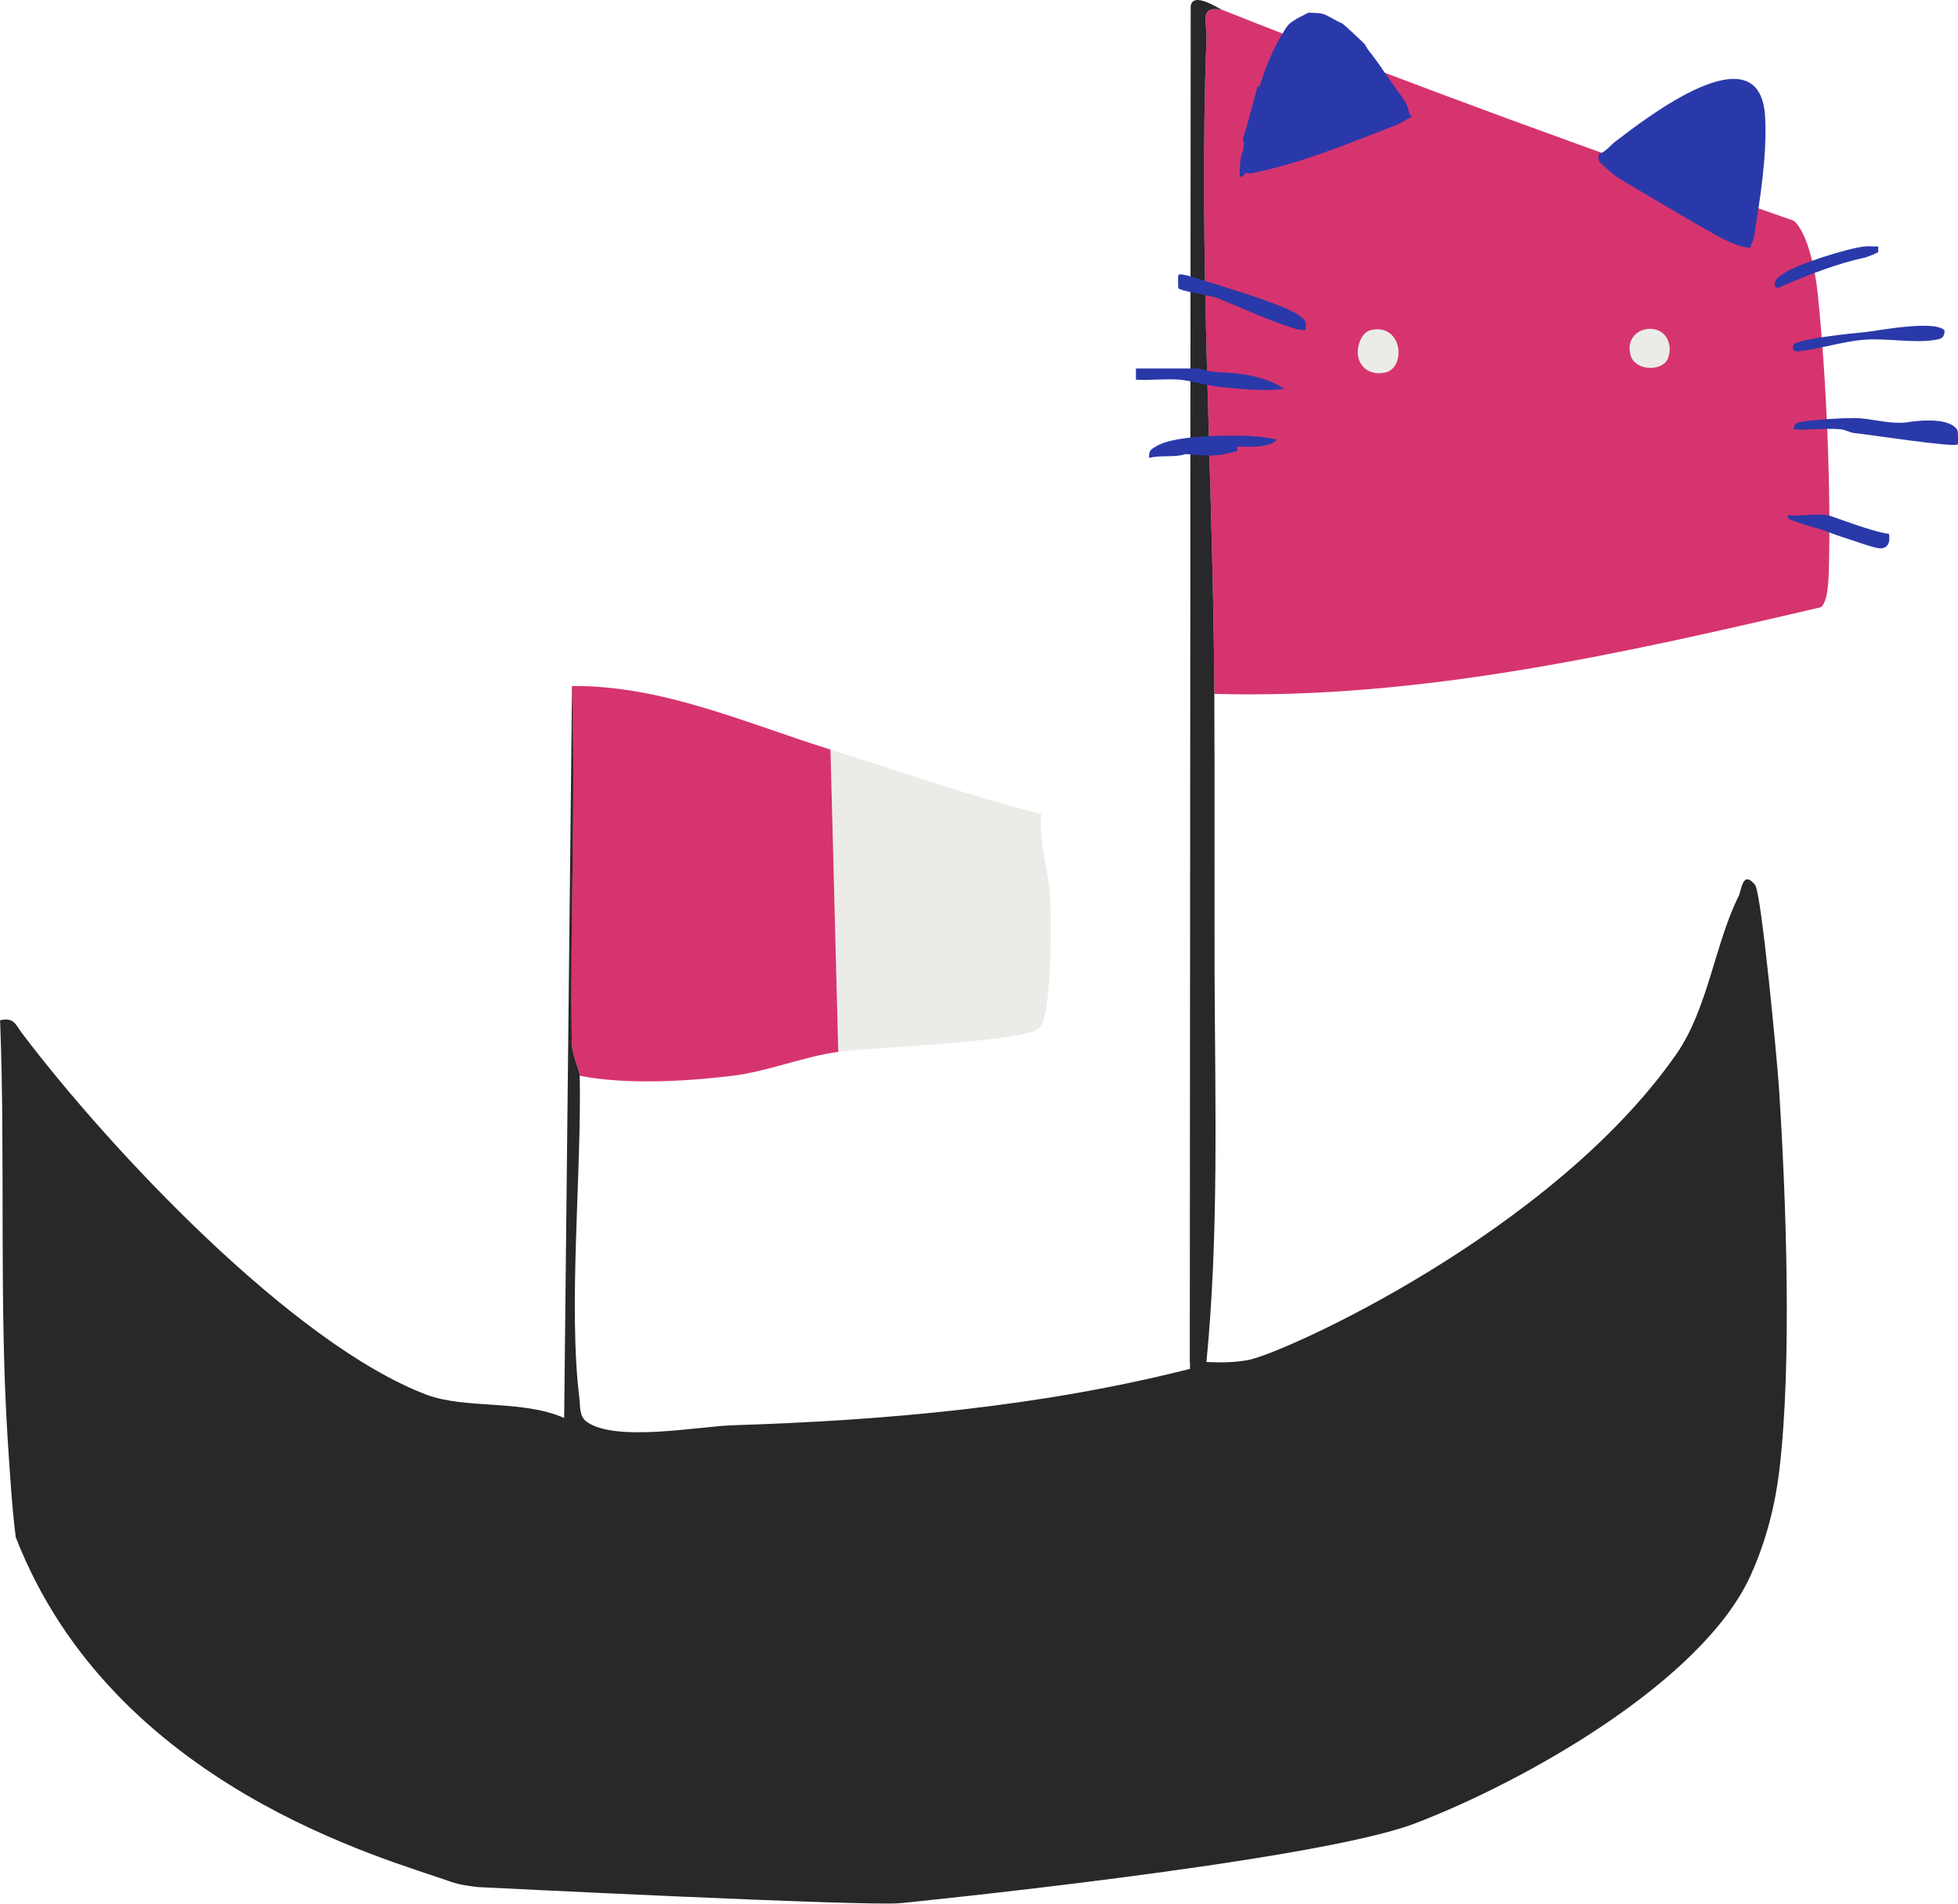
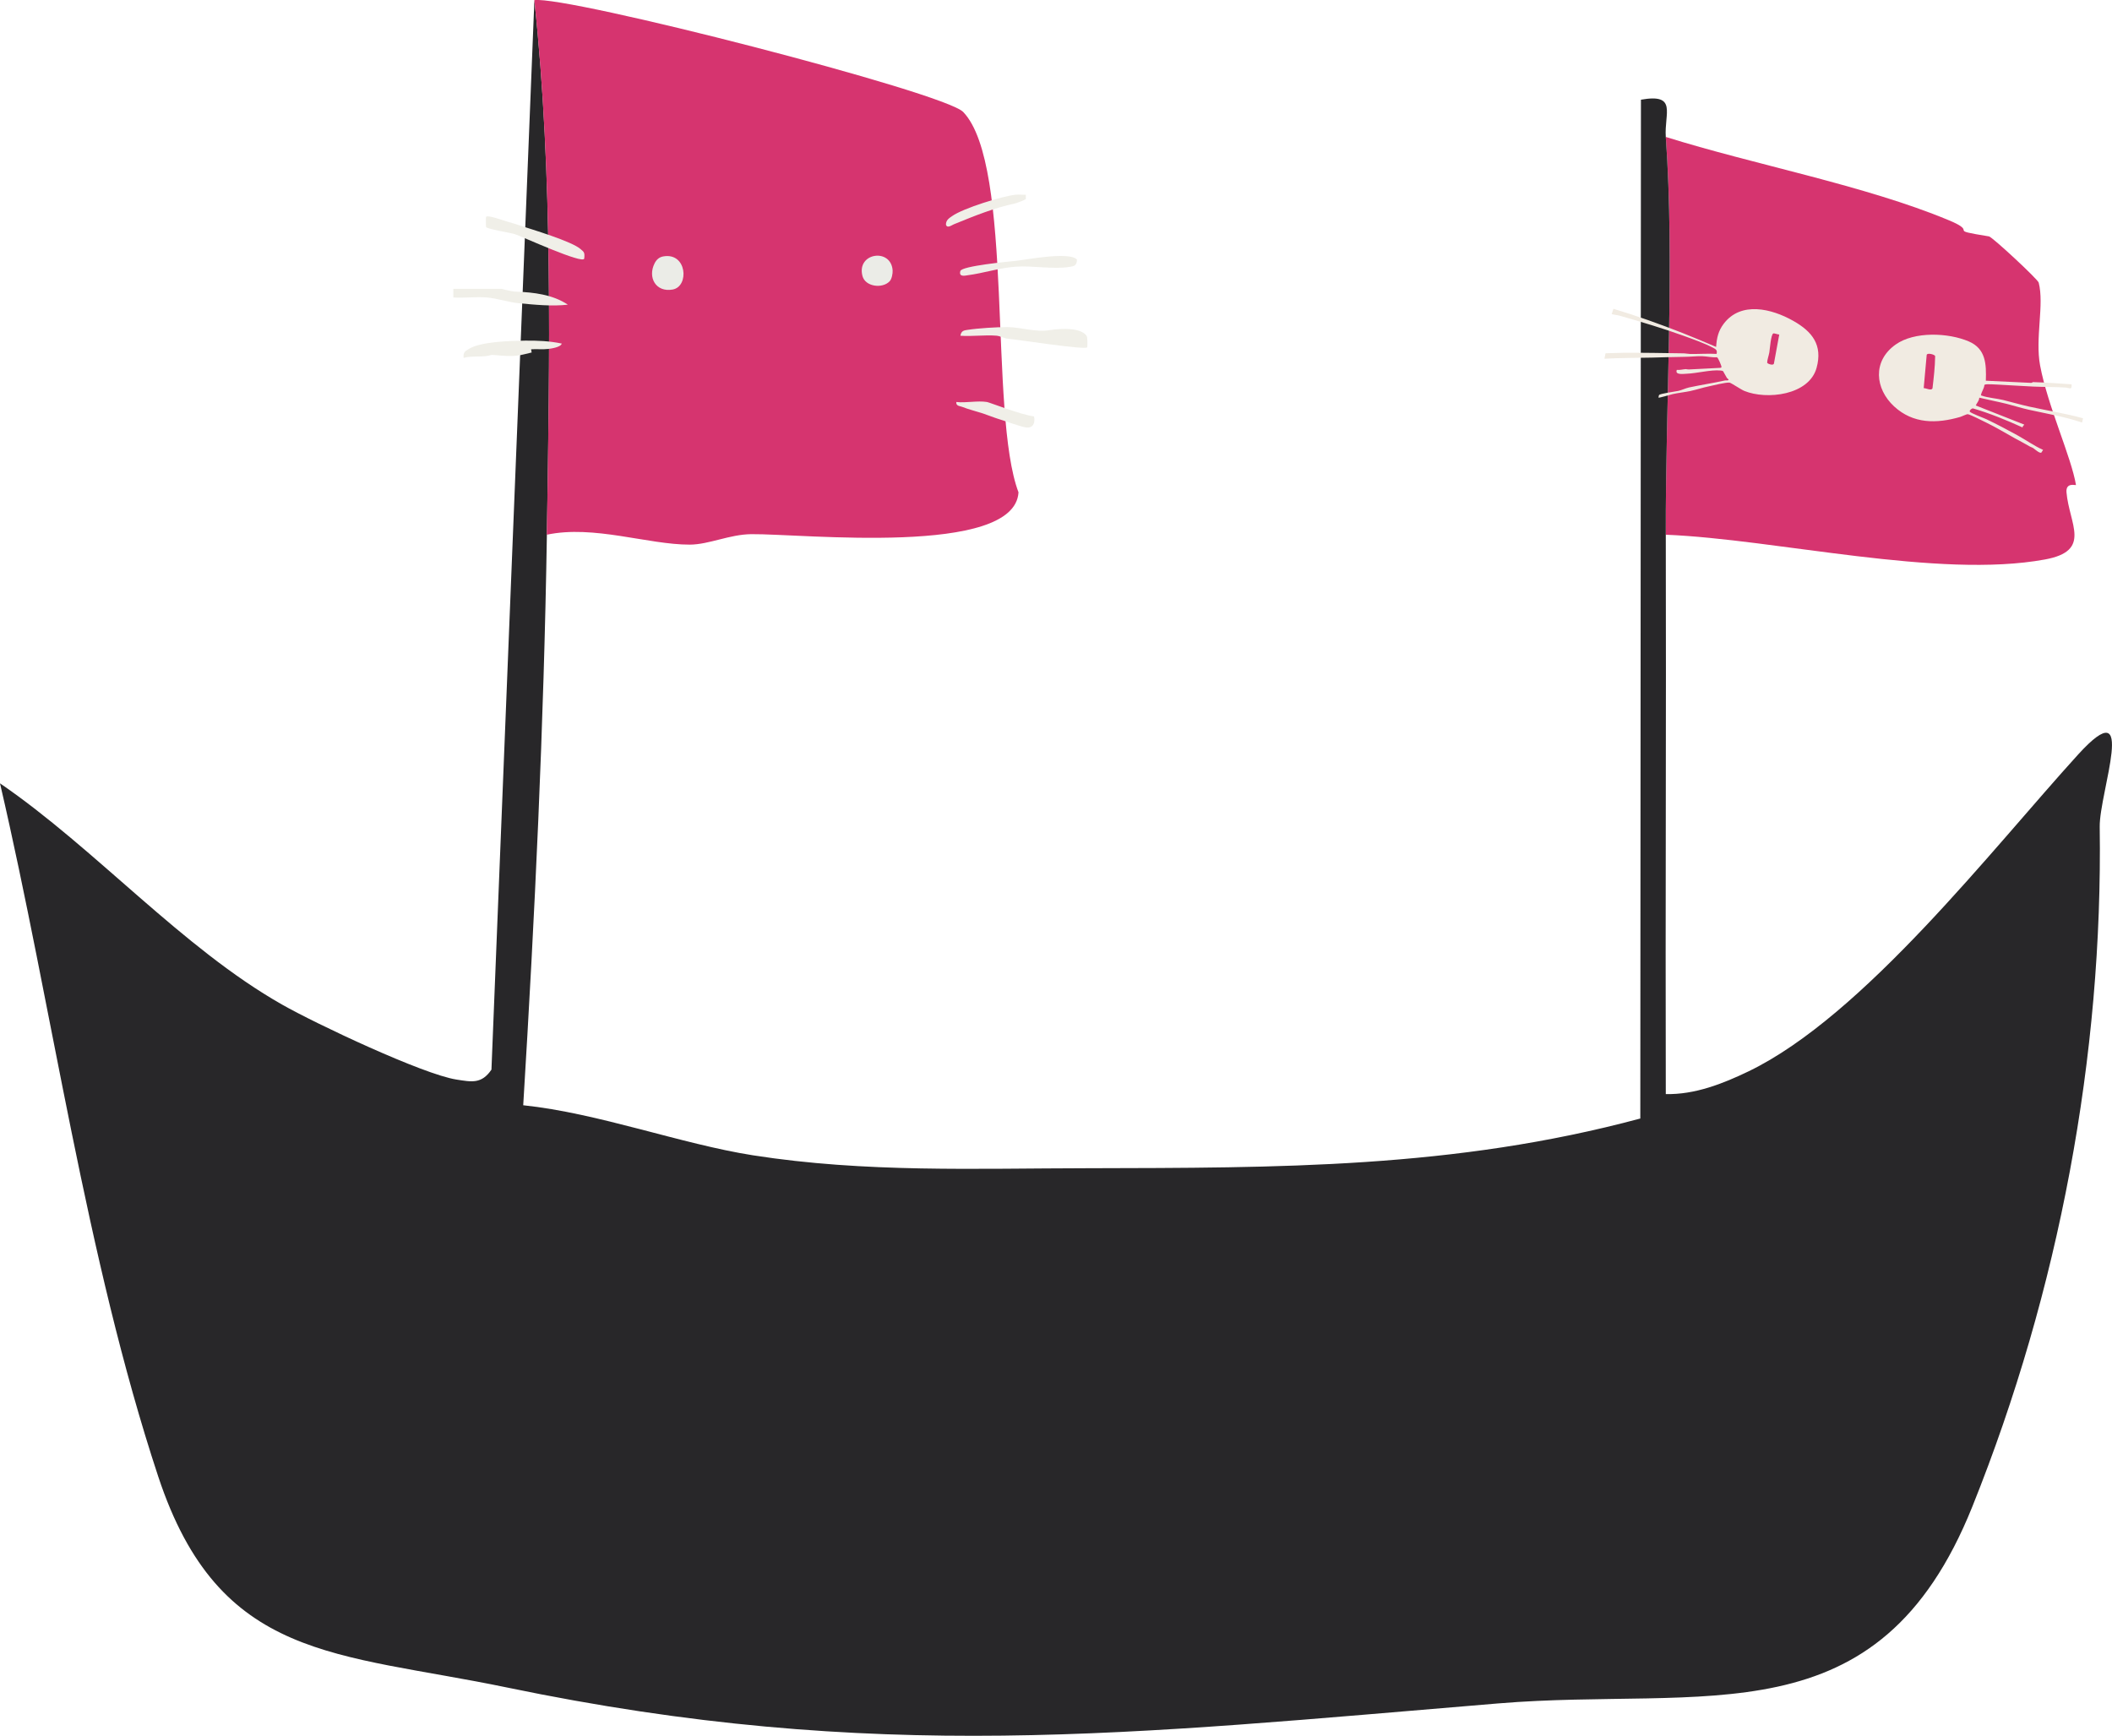
- <svg xmlns="http://www.w3.org/2000/svg" id="Calque_2" data-name="Calque 2" viewBox="0 0 216.29 210.26">
+ <svg xmlns="http://www.w3.org/2000/svg" id="Calque_2" data-name="Calque 2" viewBox="0 0 302.5 248.62">
  <defs>
    <style>
      .cls-1 {
-         fill: #2a39a9;
+         fill: #282729;
      }

      .cls-2 {
-         fill: #282729;
+         fill: #f1ebe2;
      }

      .cls-3 {
        fill: #ebece7;
      }

      .cls-4 {
        fill: #d6346f;
      }
+ 
+       .cls-5 {
+         fill: #f0efe8;
+       }
    </style>
  </defs>
  <g id="Calque_1-2" data-name="Calque 1">
    <g>
      <g>
-         <path class="cls-4" d="M135.01,1.09c20.87,8.27,41.93,15.92,63.16,23.3,1.58,1.44,2.38,5.7,2.61,7.9.95,9.1,1.5,21.65,1.24,30.75-.03,1.07-.1,3.48-.89,4.04-21.98,5.13-44.26,10.19-66.99,9.57-.12-23.95-1.79-48.73-.86-72.52.06-1.69-.89-3.52,1.73-3.04Z" />
-         <path class="cls-2" d="M135.01,1.09c-2.62-.49-1.67,1.35-1.73,3.04-.92,23.79.74,48.58.86,72.52.05,10.17,0,20.82.03,31.14.06,14.21.47,28.57-.9,42.66h-1.84l.1-149.76c.22-1.67,2.96.19,3.48.4Z" />
-         <path class="cls-3" d="M116,99.01c.14,2.45.24,13.43-1.25,14.62-1.83,1.47-18.27,2.02-22.15,2.56l-.86-33.39c7.73,2.43,15.42,5.13,23.28,7.12-.32,3.12.81,6.08.98,9.1Z" />
-         <path class="cls-4" d="M91.74,82.8l.86,33.39c-3.82.52-7.89,2.19-11.67,2.64-5.26.64-11.79,1-16.89,0,0-.64-.88-2.22-.9-3.89-.18-13.07.44-26.18.03-39.16,9.99-.09,19.25,4.11,28.56,7.02Z" />
-         <path class="cls-2" d="M63.14,114.93c.02,1.67.89,3.25.9,3.89.21,10.84-1.29,25.44-.04,35.62.12.95-.05,2.03.86,2.65,3.25,2.23,12.35.47,16.03.35,17.01-.54,34.01-2.04,50.56-6.23v-.76h1.84c1.53.08,3.04.06,4.55-.21,3.82-.67,33.64-14.11,47.36-33.83,3.46-4.98,4.26-12.25,6.86-17.42.31-.62.42-2.94,1.81-1.25.71.86,2.45,19.53,2.64,22.37.79,12.13,1.46,30.52.04,42.33-.42,3.5-1.34,7.57-3.2,11.65-5.33,11.67-24.94,22.72-37.1,27.35-11.15,4.24-56.72,8.78-56.72,8.78-3.01.42-46.73-1.77-46.73-1.77,0,0-.01,0-.02,0-1.03-.12-2.06-.26-3.04-.61-6.83-2.46-37.26-10.39-48-38.04-.39-2.9-.7-7.82-.9-10.94-.95-14.99-.24-31.09-.83-46.16,1.56-.35,1.7.48,2.45,1.47,9.6,12.69,29.85,34.28,44.65,39.89,4.31,1.63,10.49.51,15.21,2.57l.87-80.83c.4,12.98-.22,26.09-.03,39.16Z" />
+         <path class="cls-4" d="M238.58,19.61c12.59,3.96,28.6,6.95,40.53,11.93,4.52,1.87-.69,1.27,5.77,2.32.47.07,7.01,6.15,7.12,6.62.82,3.16-.53,7.93.2,11.86,1.1,5.87,4.49,13.16,5.14,17.13.01.09-1.47-.44-1.36,1.03.39,4.58,3.69,8.4-3.1,9.64-15.27,2.8-38.46-2.9-54.29-3.55-.06-18.36,1.29-38.99,0-56.98Z" />
+         <path class="cls-1" d="M238.58,156.71c4.16.1,8.2-1.49,11.87-3.26,16.47-7.95,34.92-31.89,47.2-45.38,8.7-9.54,3.02,5.44,3.09,10.36.47,32.75-5.81,66.4-18.24,97.36-13.51,33.66-38.14,25.72-67.94,28.2-52.68,4.36-89.07,8.7-141.98-2.29-24.41-5.06-41.17-3.76-49.92-30.22C12.26,179.97,7.53,144.58,0,112.2c13.65,9.34,26.1,23.58,40.4,31.69,4.89,2.78,20.2,10,24.98,10.74,2.17.34,3.59.66,5.01-1.42L76.54.02c2.69,25.18,2.19,51.13,1.79,76.57-.44,27.45-1.72,54.44-3.39,81.72,10.79,1.13,22.55,5.54,32.91,7.17,16.11,2.52,31.95,1.87,47.86,1.85,27.38-.07,52.51.06,79.23-7.12l.09-145.93c5.28-.93,3.32,1.97,3.56,5.34,1.29,18-.06,38.63,0,56.98.07,26.67-.07,53.44,0,80.12Z" />
+         <path class="cls-4" d="M137.97,16.05c7.33,7.68,3.61,43.12,7.91,54.47-.56,9.24-30.97,5.92-38.26,5.99-3.13.03-6.07,1.49-8.83,1.5-5.97.01-13.75-2.85-20.47-1.42.4-25.44.9-51.39-1.79-76.57,4.58-.69,58.71,13.19,61.43,16.02Z" />
      </g>
      <g>
-         <path class="cls-1" d="M144.23,36.36c.09-.9-.03-.93-.51-1.35-1.25-1.12-6.93-2.81-8.73-3.4-.55-.18-1.23-.4-1.66-.51-.55-.14-2.94-1.05-3.16-.72-.04.05-.04,1.15-.01,1.43.03.31,3.47.84,4.11,1.04.93.29,9.87,4.4,9.96,3.5Z" />
-         <path class="cls-1" d="M216.21,47.49c-.95-1.59-5.22-.89-5.22-.89-2.04.38-4.2-.41-6.15-.42-1.58,0-4.18.16-5.72.4-.44.07-.9.09-1.01.84,1.7.12,3.44-.14,5.14-.01.59.05,1.14.39,1.6.43,1.18.09,11.14,1.65,11.42,1.24.04-.06.06-1.39-.06-1.58Z" />
-         <path class="cls-1" d="M141.88,42.97c-2.16-1.46-4.95-1.77-7.32-1.86-.93-.03-2.08-.41-2.2-.41h-6.88v1.24c1.6.1,3.23-.13,4.83,0,1.39.12,3.17.69,4.54.82,2.3.22,4.75.47,7.03.21Z" />
-         <path class="cls-1" d="M139.06,49.31c.39-.05,1.79-.23,1.94-.77-1.77-.37-3.48-.44-5.27-.42-2.02.03-6.36.12-8.07,1.21-.44.28-.82.42-.71,1.26,1.1-.34,2.92-.04,3.91-.41.28-.1,2.48.34,4.16.03.23-.04.92-.21,1.67-.39-.03-.15-.06-.31-.08-.46.82-.06,1.63.05,2.45-.05Z" />
-         <path class="cls-1" d="M197.52,56.91c-.07.59.52.57.82.69.96.38,2.01.63,2.99.95.72.24,1.58.59,2.23.79.88.26,3.38,1.19,4.06,1.23.79.05,1.24-.5,1.04-1.6-1.81-.2-6.4-2.01-6.74-2.06-1.37-.22-2.99.16-4.39,0Z" />
-         <path class="cls-1" d="M198.1,38.14c-.25.89.67.66,1.02.61,2.3-.3,4.56-1.06,6.89-1.23,2.45-.18,5.46.42,7.78.02.5-.09,1.01-.11,1.01-1.05-1.13-1.2-7.61.09-8.79.2-1.06.1-7.71.73-7.91,1.45Z" />
-         <path class="cls-1" d="M196.05,31.54c.18.54.82.04,1.11-.08,3.16-1.29,5.74-2.33,8.85-3.01.22-.05,1.45-.52,1.47-.62v-.61c-.49.03-.98-.05-1.47,0-1.86.19-7.53,1.94-9.1,3.07-.36.26-.91.55-.87,1.26Z" />
+         <path class="cls-3" d="M94.98,36.73c3.42-.63,3.78,4.3,1.37,4.74s-3.62-1.73-2.59-3.76c.26-.51.64-.87,1.22-.98Z" />
+         <path class="cls-3" d="M127.42,40.29c-1.04,1.1-3.49.78-3.89-.76-.88-3.34,4.1-4.06,4.32-.8.03.44-.12,1.24-.43,1.56Z" />
      </g>
-       <path class="cls-1" d="M193.32,27.4c-2.16-.27-3.98-1.61-5.85-2.6l-6.69-3.94c-.78-.52-1.73-.98-2.47-1.53-.28-.21-1.57-1.35-1.7-1.55l-.04-.44c.02-.14.07-.27.09-.41.49.06,1.27-.91,1.72-1.25,3.34-2.55,16.04-12.5,16.6-2.8.24,4.2-.54,8.96-1.19,13.12-.08.54-.39,1.08-.46,1.4Z" />
-       <path class="cls-1" d="M144.54,1.4c.65.03,1.36-.02,1.97.28.32.15,1.41.79,1.72.89.16.05,2.24,2.01,2.49,2.27.05.05.08.11.12.16.18.45.56.8.81,1.17.17.24.39.52.5.68.05.07.1.12.12.16.71,1.05,1.42,2.07,2.15,3.08s.99,1.23,1.27,2.48c.02.11.33.11.2.38-.37.11-1.05.62-1.55.82-5.28,2.04-10.64,4.3-16.23,5.4-.11.02-.31-.09-.45-.06-.12.02-.47.65-.71.34-.05-.07.04-1.53.07-1.75.09-.71.6-1.55.29-2.28.02-.09,0-.19.03-.28l.16-.19-.13-.09c.05-.16.17-.24.17-.26.37-1.27.68-2.53,1.04-3.81.09-.32.17-.63.26-.95l.02-.14s0-.09.02-.14c.37.13.3-.15.37-.39.63-1.94,1.54-4.11,2.65-5.84.41-.64.5-.71,1.12-1.12.32-.22.71-.4,1.05-.57.16-.08.21-.13.45-.23Z" />
-       <path class="cls-3" d="M151.57,36.43c3.42-.63,3.78,4.3,1.37,4.74s-3.62-1.73-2.59-3.76c.26-.51.64-.87,1.22-.98Z" />
-       <path class="cls-3" d="M184.01,39.99c-1.04,1.1-3.49.78-3.89-.76-.88-3.34,4.1-4.06,4.32-.8.03.44-.12,1.24-.43,1.56Z" />
+       <g>
+         <path class="cls-5" d="M83.68,37.04c.09-.9-.03-.93-.51-1.35-1.25-1.12-6.93-2.81-8.73-3.4-.55-.18-1.23-.4-1.66-.51-.55-.14-2.94-1.05-3.16-.72-.04.05-.04,1.15-.01,1.43.03.31,3.47.84,4.11,1.04.93.29,9.87,4.4,9.96,3.5Z" />
+         <path class="cls-5" d="M155.66,48.16c-.95-1.59-5.22-.89-5.22-.89-2.04.38-4.2-.41-6.15-.42-1.58,0-4.18.16-5.72.4-.44.07-.9.09-1.01.84,1.7.12,3.44-.14,5.14-.01.59.05,1.14.39,1.6.43,1.18.09,11.14,1.65,11.42,1.24.04-.06.06-1.39-.06-1.58Z" />
+         <path class="cls-5" d="M81.33,43.64c-2.16-1.46-4.95-1.77-7.32-1.86-.93-.03-2.08-.41-2.2-.41h-6.88v1.24c1.6.1,3.23-.13,4.83,0,1.39.12,3.17.69,4.54.82,2.3.22,4.75.47,7.03.21Z" />
+         <path class="cls-5" d="M78.52,49.98c.39-.05,1.79-.23,1.94-.77-1.77-.37-3.48-.44-5.27-.42-2.02.03-6.36.12-8.07,1.21-.44.28-.82.42-.71,1.26,1.1-.34,2.92-.04,3.91-.41.28-.1,2.48.34,4.16.03.23-.04.92-.21,1.67-.39-.03-.15-.06-.31-.08-.46.82-.06,1.63.05,2.45-.05Z" />
+         <path class="cls-5" d="M136.97,57.58c-.07.59.52.57.82.69.96.38,2.01.63,2.99.95.72.24,1.58.59,2.23.79.88.26,3.38,1.19,4.06,1.23.79.05,1.24-.5,1.04-1.6-1.81-.2-6.4-2.01-6.74-2.06-1.37-.22-2.99.16-4.39,0Z" />
+         <path class="cls-5" d="M137.55,38.82c-.25.89.67.66,1.02.61,2.3-.3,4.56-1.06,6.89-1.23,2.45-.18,5.46.42,7.78.02.5-.09,1.01-.11,1.01-1.05-1.13-1.2-7.61.09-8.79.2-1.06.1-7.71.73-7.91,1.45Z" />
+         <path class="cls-5" d="M135.5,32.21c.18.54.82.04,1.11-.08,3.16-1.29,5.74-2.33,8.85-3.01.22-.05,1.45-.52,1.47-.62v-.61c-.49.03-.98-.05-1.47,0-1.86.19-7.53,1.94-9.1,3.07-.36.26-.91.55-.87,1.26Z" />
+       </g>
+       <path class="cls-2" d="M288.61,62.79c-1.34-.74-2.68-1.56-4.06-2.23-.49-.24-2.32-1.17-2.69-1.23-.18-.03-.81.3-1.1.39-3.38.98-6.74,1.01-9.47-1.51s-3.13-6.49.22-8.86c2.69-1.91,7.55-1.7,10.47-.45,2.46,1.05,2.53,3.26,2.45,5.63l6.48.31c.13,0,.25-.11.26-.11,1.84.06,3.7.18,5.54.32.07.9-.29.5-.86.46-1.54-.1-3.12-.07-4.63-.14-1.67-.07-3.35-.2-5.03-.28-.34-.02-1.59-.09-1.81-.02-.07.02-.13.02-.16.1-.04.48-.38.9-.47,1.34-.04.18-.03.11.1.16.82.3,2.13.4,3.05.62,1.25.31,2.47.67,3.74.95,2.57.57,5.18.97,7.71,1.67l-.09.43s0,.18-.09.17c-2.48-.84-5.07-1.26-7.62-1.83-1.07-.24-2.02-.55-3.04-.81-1.33-.33-2.69-.59-4.02-.91-.01.45-.34.73-.5,1.12l6.95,2.74c-.14.21-.18.11-.26.4-2.3-1.04-4.65-2.01-7.08-2.72-.19-.03-.54.28-.47.45.1.23,2.04.93,2.41,1.11,1.42.68,2.98,1.5,4.36,2.26,1.24.68,2.42,1.53,3.73,2.12,0,.02-.24.39-.26.4-.28.11-.94-.52-1.19-.68-.15-.09-.32-.13-.44-.2-.72-.43-1.39-.76-2.11-1.16ZM275.53,55.59c.34,0,1.1.42,1.26.03.18-1.53.36-3.06.38-4.61-.04-.23-1.12-.52-1.21-.18l-.43,4.75Z" />
+       <path class="cls-2" d="M242.16,56c-.85.18-1.74.26-2.59.45-.23.05-1.98.59-2.03.5.03-.12.03-.27.09-.37.12-.2,2.34-.5,2.76-.59.48-.11,1.06-.39,1.52-.49,1.67-.36,3.4-.62,5.09-.99.17-.04.39,0,.49-.04.26-.07-.09-.25-.15-.34-.12-.18-.5-.92-.54-.96-.08-.07-.26-.08-.37-.1-1.36-.14-3.4.41-4.84.46-.5.02-1.73.21-1.42-.55.42.05.9-.09,1.28-.11.11,0,.28.06.44.05,1.5-.07,3-.16,4.5-.23.1-.02.17-.03.18-.16,0-.08-.46-1.31-.66-1.36-.71.05-1.42-.13-2.12-.15-.84-.02-1.69.09-2.53.09-1.55.01-3.07.08-4.62.11-2.28.06-4.56.03-6.84.16l.16-.78c.87,0,1.74-.07,2.62-.07,2.83-.02,5.68.04,8.5.08.3,0,.67.08,1,.09,1.26.02,2.53-.08,3.78-.01.15-.53-.11-.68-.52-.89-1.21-.64-2.89-1.23-4.19-1.7-2.96-1.07-6.02-1.98-9.05-2.85-.41-.12-.85-.15-1.26-.26l.25-.76c3.37,1.01,6.68,2.2,9.96,3.49,1.59.63,3.18,1.3,4.75,1.97.08-1.27.31-2.29,1.08-3.31,2.47-3.27,6.89-2.17,9.97-.42,2.73,1.54,4.23,3.47,3.34,6.72-1.07,3.93-7.14,4.63-10.36,3.31-.48-.2-1.92-1.18-2.13-1.19-.55-.04-2.3.4-2.95.54-.87.18-1.74.47-2.61.66ZM254.85,47.92c-.2,0-.72-.21-.86-.16-.35.13-.5,2.31-.57,2.72s-.32,1.12-.31,1.46c0,.16.91.49.97.12l.76-4.14Z" />
    </g>
  </g>
</svg>
